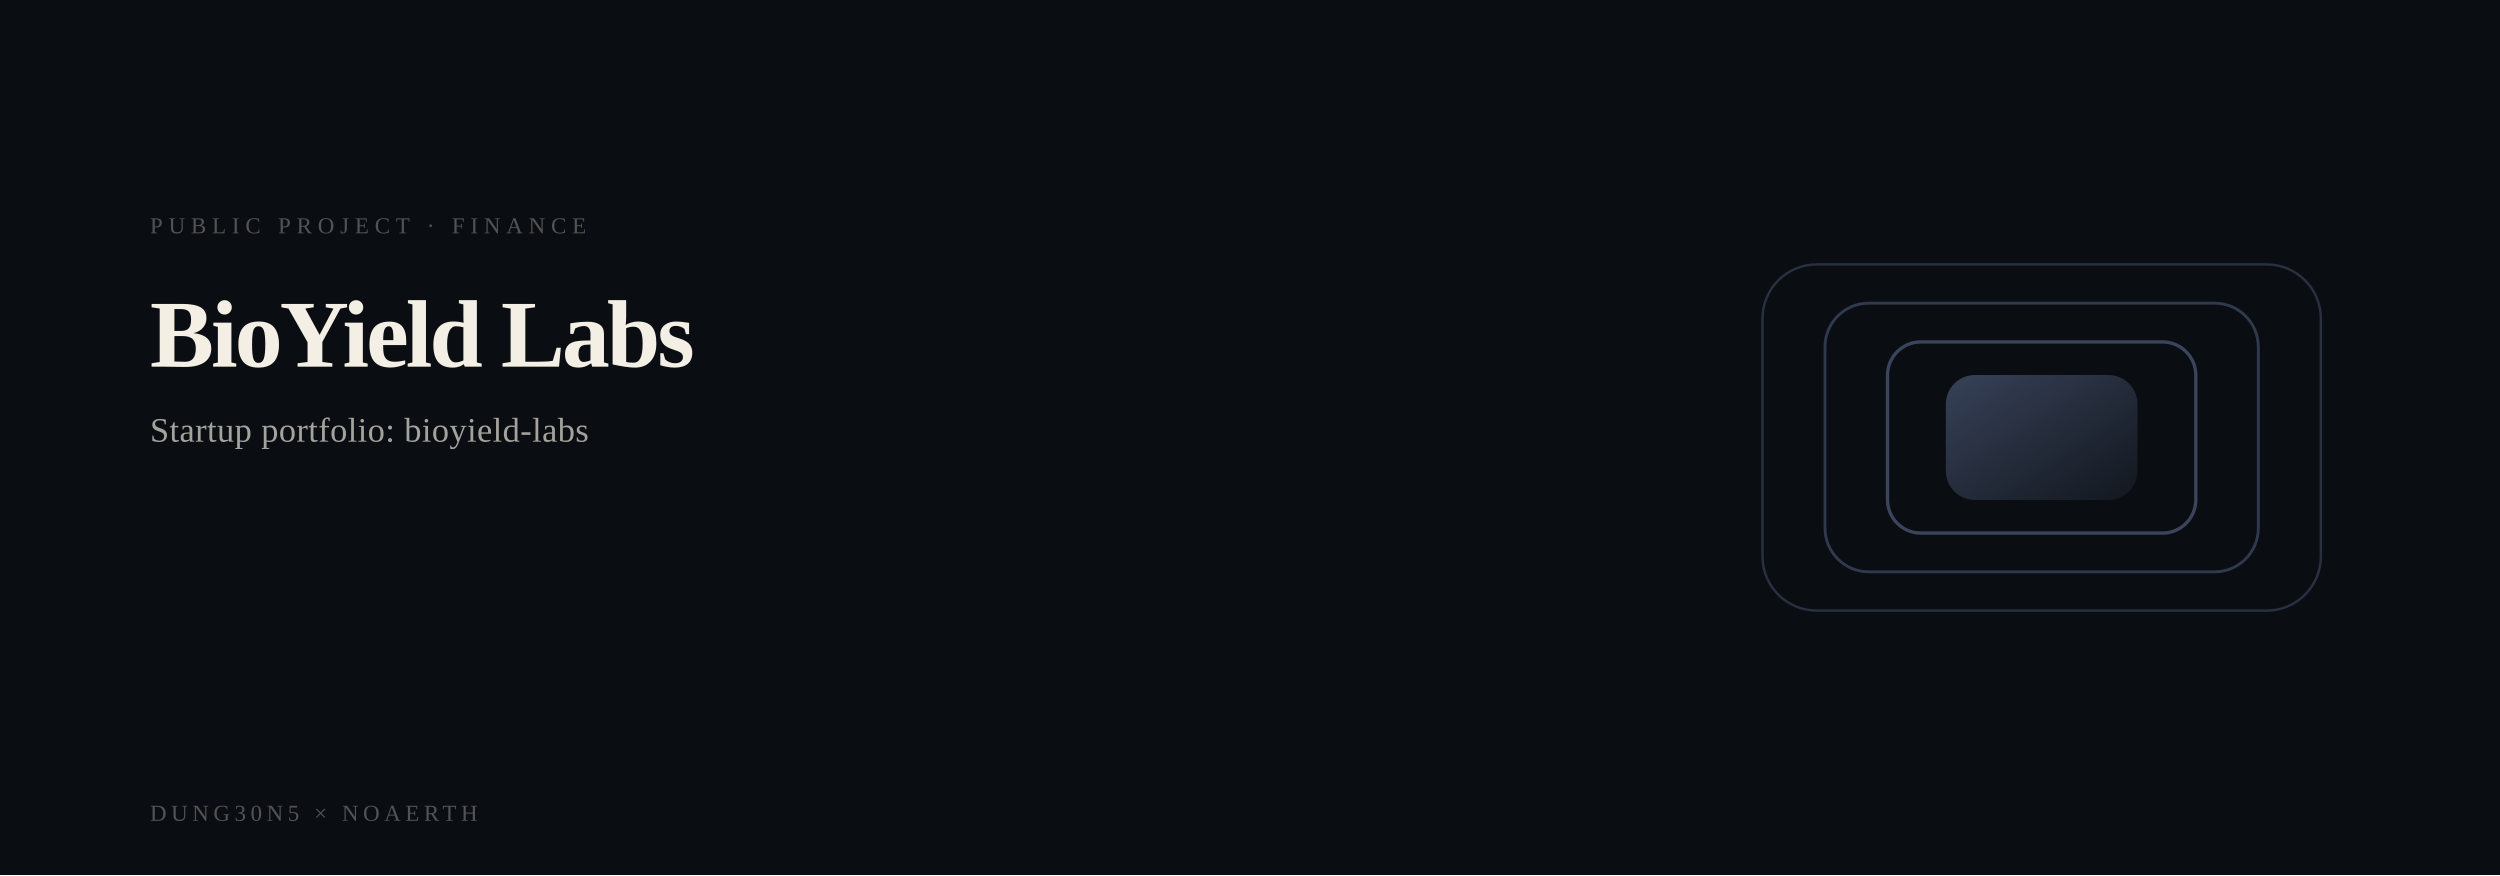
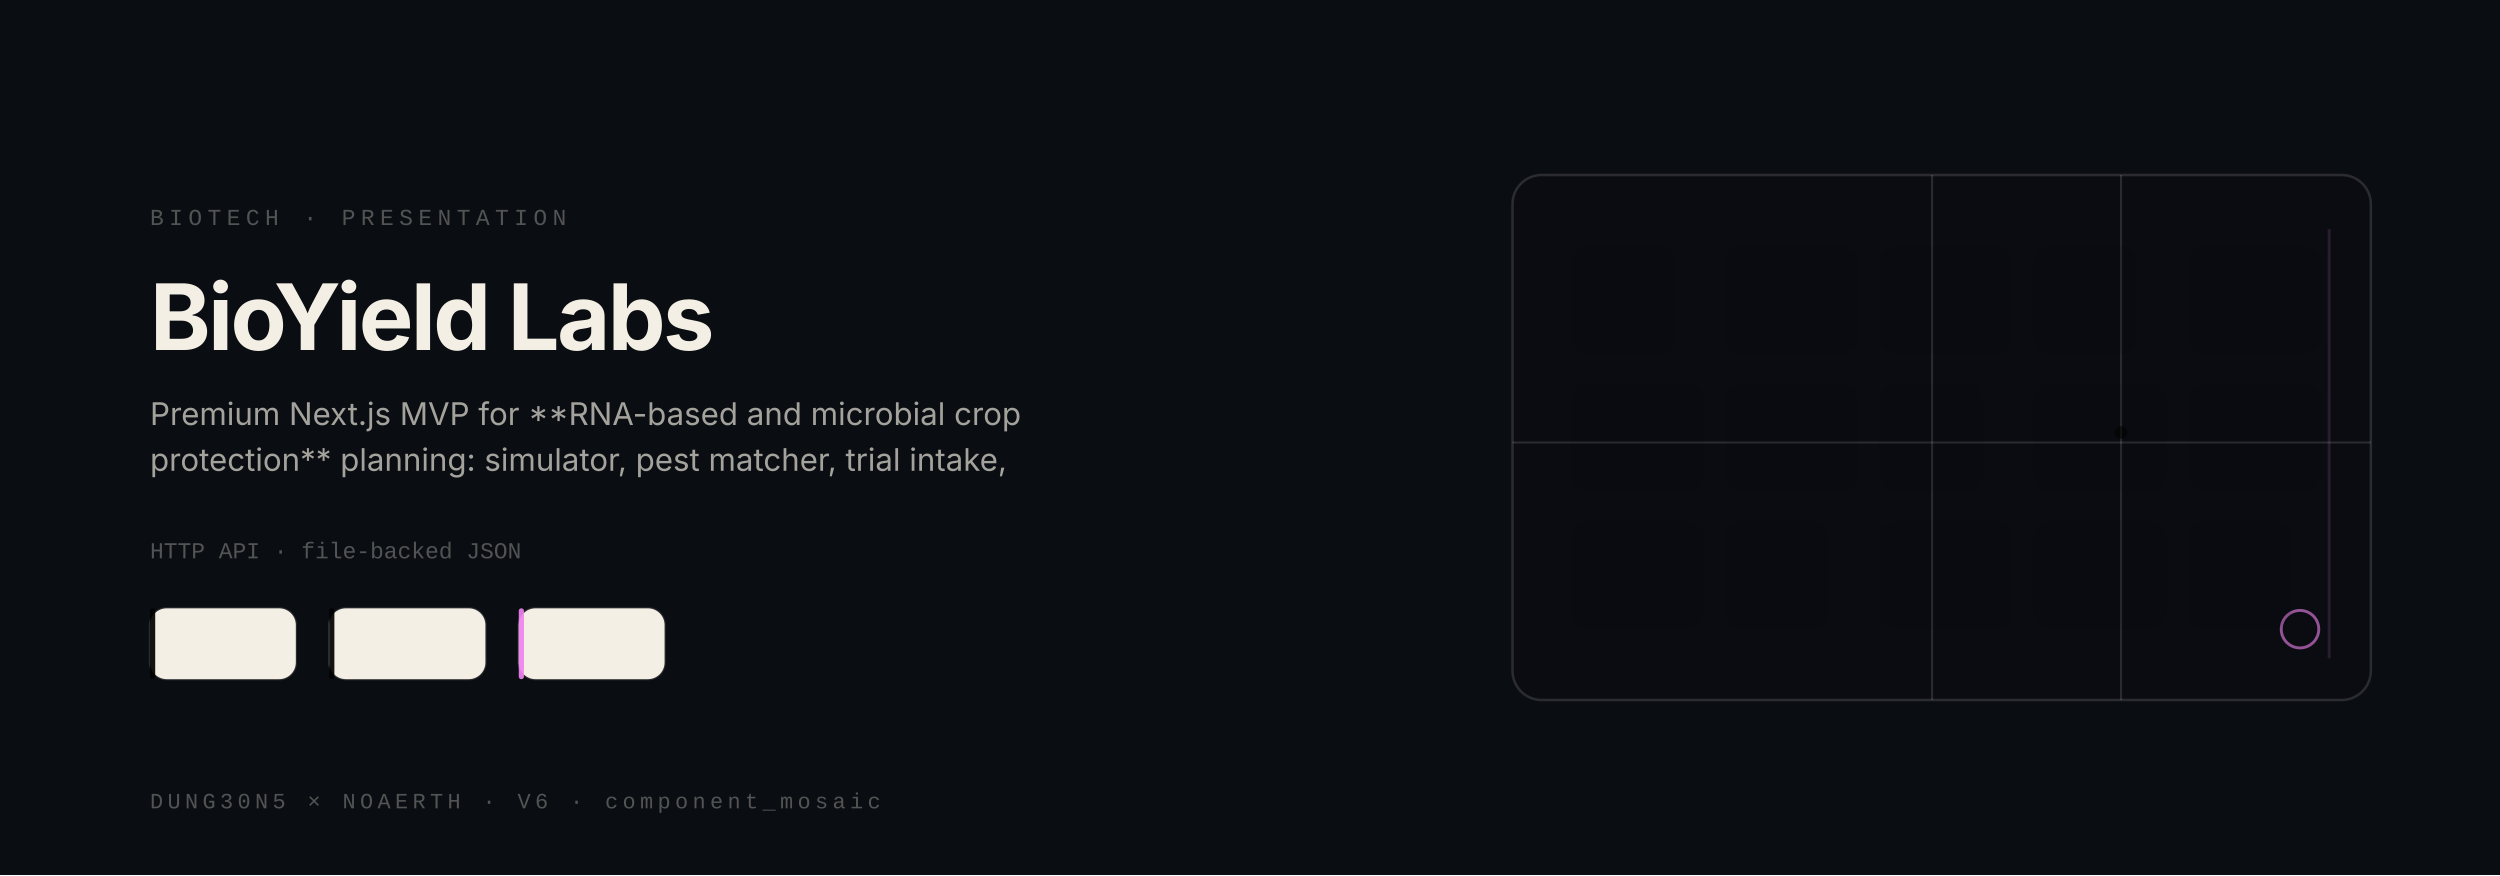
- <svg xmlns="http://www.w3.org/2000/svg" viewBox="0 0 1200 420" width="1200" height="420" role="img" aria-label="BioYield Labs: ledger columns with allocation flow between them. Motion depicts capital enters, allocates across positions, and settles into an outcome.">
-   <defs>
-     <linearGradient id="hero-bioyield-labs-dark-a" x1="0" y1="0" x2="1" y2="1">
-       <stop offset="0" stop-color="#8fa8e0" stop-opacity="0.85" />
-       <stop offset="1" stop-color="#8fa8e0" stop-opacity="0.15" />
-     </linearGradient>
-   </defs>
+ <svg xmlns="http://www.w3.org/2000/svg" viewBox="0 0 1200 420" width="1200" height="420" role="img" aria-label="BioYield Labs: a composed grid assembles and a sweep resolves it">
  <rect width="1200" height="420" fill="#0a0d12" />
-   <rect x="906" y="164.12" width="148" height="91.76" rx="16" fill="none" stroke="#8fa8e0" stroke-width="1.60" opacity="0.36" />
-   <rect x="876" y="145.52" width="208" height="128.96" rx="21" fill="none" stroke="#8fa8e0" stroke-width="1.38" opacity="0.29" />
-   <rect x="846" y="126.92" width="268" height="166.16" rx="26" fill="none" stroke="#8fa8e0" stroke-width="1.16" opacity="0.23" />
-   <rect x="934" y="180" width="92" height="60" rx="14" fill="url(#hero-bioyield-labs-dark-a)" opacity="0.40" />
-   <text x="72" y="112" fill="#f4efe44f" font-size="11" letter-spacing="2.8">PUBLIC PROJECT · FINANCE</text>
-   <text x="72" y="176" fill="#f4efe4" font-size="46" font-weight="660" letter-spacing="-1.4">BioYield Labs</text>
-   <text x="72" y="212" fill="#f4efe4a8" font-size="16.5" letter-spacing="0.2">Startup portfolio: bioyield-labs</text>
-   <rect x="72" y="266" width="106" height="40" rx="9" fill="#f4efe4" fill-opacity="0.05" stroke="#f4efe424" stroke-width="1.1" opacity="0">
-     <animate attributeName="opacity" from="0" to="1" dur="0.5s" begin="0.50s" fill="freeze" />
-   </rect>
-   <rect x="72" y="266" width="2.5" height="40" rx="1.2" fill="#8fa8e0" opacity="0">
-     <animate attributeName="opacity" from="0" to="0.9" dur="0.5s" begin="0.50s" fill="freeze" />
-   </rect>
-   <text x="125" y="291" fill="#f4efe4" font-size="11.5" text-anchor="middle" font-family="ui-monospace,SFMono-Regular,Menlo,monospace" opacity="0">capital<animate attributeName="opacity" from="0" to="1" dur="0.5s" begin="0.65s" fill="freeze" />
-   </text>
-   <rect x="194" y="266" width="106" height="40" rx="9" fill="#f4efe4" fill-opacity="0.05" stroke="#f4efe424" stroke-width="1.1" opacity="0">
-     <animate attributeName="opacity" from="0" to="1" dur="0.5s" begin="1.00s" fill="freeze" />
-   </rect>
-   <rect x="194" y="266" width="2.5" height="40" rx="1.2" fill="#8fa8e0" opacity="0">
-     <animate attributeName="opacity" from="0" to="0.9" dur="0.5s" begin="1.00s" fill="freeze" />
-   </rect>
-   <text x="247" y="291" fill="#f4efe4" font-size="11.5" text-anchor="middle" font-family="ui-monospace,SFMono-Regular,Menlo,monospace" opacity="0">allocate<animate attributeName="opacity" from="0" to="1" dur="0.5s" begin="1.15s" fill="freeze" />
-   </text>
-   <rect x="316" y="266" width="106" height="40" rx="9" fill="#f4efe4" fill-opacity="0.05" stroke="#f4efe424" stroke-width="1.1" opacity="0">
-     <animate attributeName="opacity" from="0" to="1" dur="0.5s" begin="1.50s" fill="freeze" />
-   </rect>
-   <rect x="316" y="266" width="2.5" height="40" rx="1.2" fill="#8fa8e0" opacity="0">
-     <animate attributeName="opacity" from="0" to="0.9" dur="0.5s" begin="1.50s" fill="freeze" />
-   </rect>
-   <text x="369" y="291" fill="#f4efe4" font-size="11.5" text-anchor="middle" font-family="ui-monospace,SFMono-Regular,Menlo,monospace" opacity="0">mark<animate attributeName="opacity" from="0" to="1" dur="0.5s" begin="1.65s" fill="freeze" />
-   </text>
-   <rect x="438" y="266" width="106" height="40" rx="9" fill="#f4efe4" fill-opacity="0.05" stroke="#f4efe424" stroke-width="1.1" opacity="0">
-     <animate attributeName="opacity" from="0" to="1" dur="0.5s" begin="2.00s" fill="freeze" />
-   </rect>
-   <rect x="438" y="266" width="2.5" height="40" rx="1.2" fill="#e7c27a" opacity="0">
-     <animate attributeName="opacity" from="0" to="0.9" dur="0.5s" begin="2.00s" fill="freeze" />
-   </rect>
-   <text x="491" y="291" fill="#f4efe4" font-size="11.5" text-anchor="middle" font-family="ui-monospace,SFMono-Regular,Menlo,monospace" opacity="0">settle<animate attributeName="opacity" from="0" to="1" dur="0.5s" begin="2.15s" fill="freeze" />
-   </text>
-   <text x="72" y="394" fill="#f4efe44f" font-size="11" letter-spacing="2.2">DUNG30N5 × NOAERTH</text>
+   <text x="72" y="108" font-family="ui-monospace, SFMono-Regular, Menlo, Monaco, Consolas, 'Liberation Mono', monospace" font-size="11" letter-spacing="2.6" fill="#f4efe44f">BIOTECH · PRESENTATION</text>
+   <text x="72" y="168" font-family="-apple-system, BlinkMacSystemFont, 'Segoe UI', Inter, Helvetica, Arial, sans-serif" font-size="44" font-weight="660" letter-spacing="-1.2" fill="#f4efe4">BioYield Labs</text>
+   <text x="72" y="204" font-family="-apple-system, BlinkMacSystemFont, 'Segoe UI', Inter, Helvetica, Arial, sans-serif" font-size="15" fill="#f4efe4a8">Premium Next.js MVP for **RNA-based and microbial crop</text>
+   <text x="72" y="226" font-family="-apple-system, BlinkMacSystemFont, 'Segoe UI', Inter, Helvetica, Arial, sans-serif" font-size="15" fill="#f4efe4a8">protection** planning: simulator, pest matcher, trial intake,</text>
+   <text x="72" y="268" font-family="ui-monospace, SFMono-Regular, Menlo, Monaco, Consolas, 'Liberation Mono', monospace" font-size="11" fill="#f4efe44f">HTTP API · file-backed JSON</text>
+   <rect x="72.0" y="292.0" width="70.0" height="34.0" rx="8" fill="#f4efe4" stroke="#f4efe424" stroke-width="1.1" />
+   <rect x="72.0" y="292.0" width="2.5" height="34.0" rx="1.2" fill="mint" opacity="0.92" />
+   <text x="107.0" y="314" font-family="ui-monospace, SFMono-Regular, Menlo, Monaco, Consolas, 'Liberation Mono', monospace" font-size="11" fill="#f4efe4" fill-opacity="0.82" text-anchor="middle">plans</text>
+   <rect x="158.0" y="292.0" width="75.0" height="34.0" rx="8" fill="#f4efe4" stroke="#f4efe424" stroke-width="1.1" />
+   <rect x="158.0" y="292.0" width="2.5" height="34.0" rx="1.2" fill="mint" opacity="0.92" />
+   <text x="195.5" y="314" font-family="ui-monospace, SFMono-Regular, Menlo, Monaco, Consolas, 'Liberation Mono', monospace" font-size="11" fill="#f4efe4" fill-opacity="0.82" text-anchor="middle">plans/[id]</text>
+   <rect x="249.0" y="292.0" width="70.0" height="34.0" rx="8" fill="#f4efe4" stroke="#f4efe424" stroke-width="1.1" />
+   <rect x="249.0" y="292.0" width="2.5" height="34.0" rx="1.2" fill="violet" opacity="0.92" />
+   <text x="284.0" y="314" font-family="ui-monospace, SFMono-Regular, Menlo, Monaco, Consolas, 'Liberation Mono', monospace" font-size="11" fill="#f4efe4" fill-opacity="0.82" text-anchor="middle">trials</text>
+   <rect x="726.0" y="84.0" width="412.0" height="252.0" rx="14" fill="mint" fill-opacity="0.04" />
+   <rect x="729.0" y="87.0" width="406.0" height="246.0" rx="12" fill="none" stroke="mint" stroke-width="1" stroke-opacity="0.18" />
+   <rect x="726.0" y="84.0" width="412.0" height="252.0" rx="14" fill="none" stroke="#f4efe424" stroke-width="1.2" />
+   <line x1="1018.1" y1="84.0" x2="1018.1" y2="336.0" stroke="#f4efe424" stroke-width="1" />
+   <line x1="927.4" y1="84.0" x2="927.4" y2="336.0" stroke="#f4efe424" stroke-width="1" />
+   <line x1="726.0" y1="212.4" x2="1138.0" y2="212.4" stroke="#f4efe424" stroke-width="1" />
+   <circle cx="1018.1" cy="207.6" r="3" fill="mint" opacity="0.55" />
+   <rect x="734.0" y="92.0" width="396.0" height="236.0" rx="12" fill="none" stroke="mint" stroke-width="1" stroke-opacity="0.22" />
+   <circle cx="1104.0" cy="302.0" r="9" fill="none" stroke="violet" stroke-width="1.4" opacity="0.6" />
+   <rect x="754" y="118" width="50" height="52" rx="8" fill="mint" fill-opacity="0.08" stroke="mint" stroke-width="1" stroke-opacity="0.4" opacity="0.85" />
+   <rect x="828" y="118" width="64" height="52" rx="8" fill="mint" fill-opacity="0.08" stroke="mint" stroke-width="1" stroke-opacity="0.4" opacity="0.85" />
+   <rect x="902" y="118" width="64" height="52" rx="8" fill="mint" fill-opacity="0.08" stroke="mint" stroke-width="1" stroke-opacity="0.4" opacity="0.85" />
+   <rect x="976" y="118" width="50" height="52" rx="8" fill="mint" fill-opacity="0.08" stroke="mint" stroke-width="1" stroke-opacity="0.4" opacity="0.85" />
+   <rect x="1050" y="118" width="64" height="52" rx="8" fill="mint" fill-opacity="0.08" stroke="mint" stroke-width="1" stroke-opacity="0.4" opacity="0.85" />
+   <rect x="754" y="184" width="64" height="52" rx="8" fill="mint" fill-opacity="0.08" stroke="mint" stroke-width="1" stroke-opacity="0.4" opacity="0.85" />
+   <rect x="828" y="184" width="64" height="52" rx="8" fill="mint" fill-opacity="0.08" stroke="mint" stroke-width="1" stroke-opacity="0.4" opacity="0.85" />
+   <rect x="902" y="184" width="50" height="52" rx="8" fill="mint" fill-opacity="0.08" stroke="mint" stroke-width="1" stroke-opacity="0.4" opacity="0.85" />
+   <rect x="976" y="184" width="64" height="52" rx="8" fill="mint" fill-opacity="0.08" stroke="mint" stroke-width="1" stroke-opacity="0.4" opacity="0.85" />
+   <rect x="1050" y="184" width="64" height="52" rx="8" fill="mint" fill-opacity="0.08" stroke="mint" stroke-width="1" stroke-opacity="0.4" opacity="0.85" />
+   <rect x="754" y="250" width="64" height="52" rx="8" fill="mint" fill-opacity="0.08" stroke="mint" stroke-width="1" stroke-opacity="0.4" opacity="0.85" />
+   <rect x="828" y="250" width="50" height="52" rx="8" fill="mint" fill-opacity="0.08" stroke="mint" stroke-width="1" stroke-opacity="0.4" opacity="0.85" />
+   <rect x="902" y="250" width="64" height="52" rx="8" fill="mint" fill-opacity="0.08" stroke="mint" stroke-width="1" stroke-opacity="0.4" opacity="0.85" />
+   <rect x="976" y="250" width="64" height="52" rx="8" fill="mint" fill-opacity="0.08" stroke="mint" stroke-width="1" stroke-opacity="0.4" opacity="0.85" />
+   <rect x="1050" y="250" width="50" height="52" rx="8" fill="mint" fill-opacity="0.08" stroke="mint" stroke-width="1" stroke-opacity="0.4" opacity="0.85" />
+   <line x1="1118" y1="110" x2="1118" y2="316" stroke="violet" stroke-width="1.4" opacity="0.14" />
+   <text x="72" y="388" font-family="ui-monospace, SFMono-Regular, Menlo, Monaco, Consolas, 'Liberation Mono', monospace" font-size="10.5" letter-spacing="2.1" fill="#f4efe44f">DUNG30N5 × NOAERTH · V6 · component_mosaic</text>
</svg>
